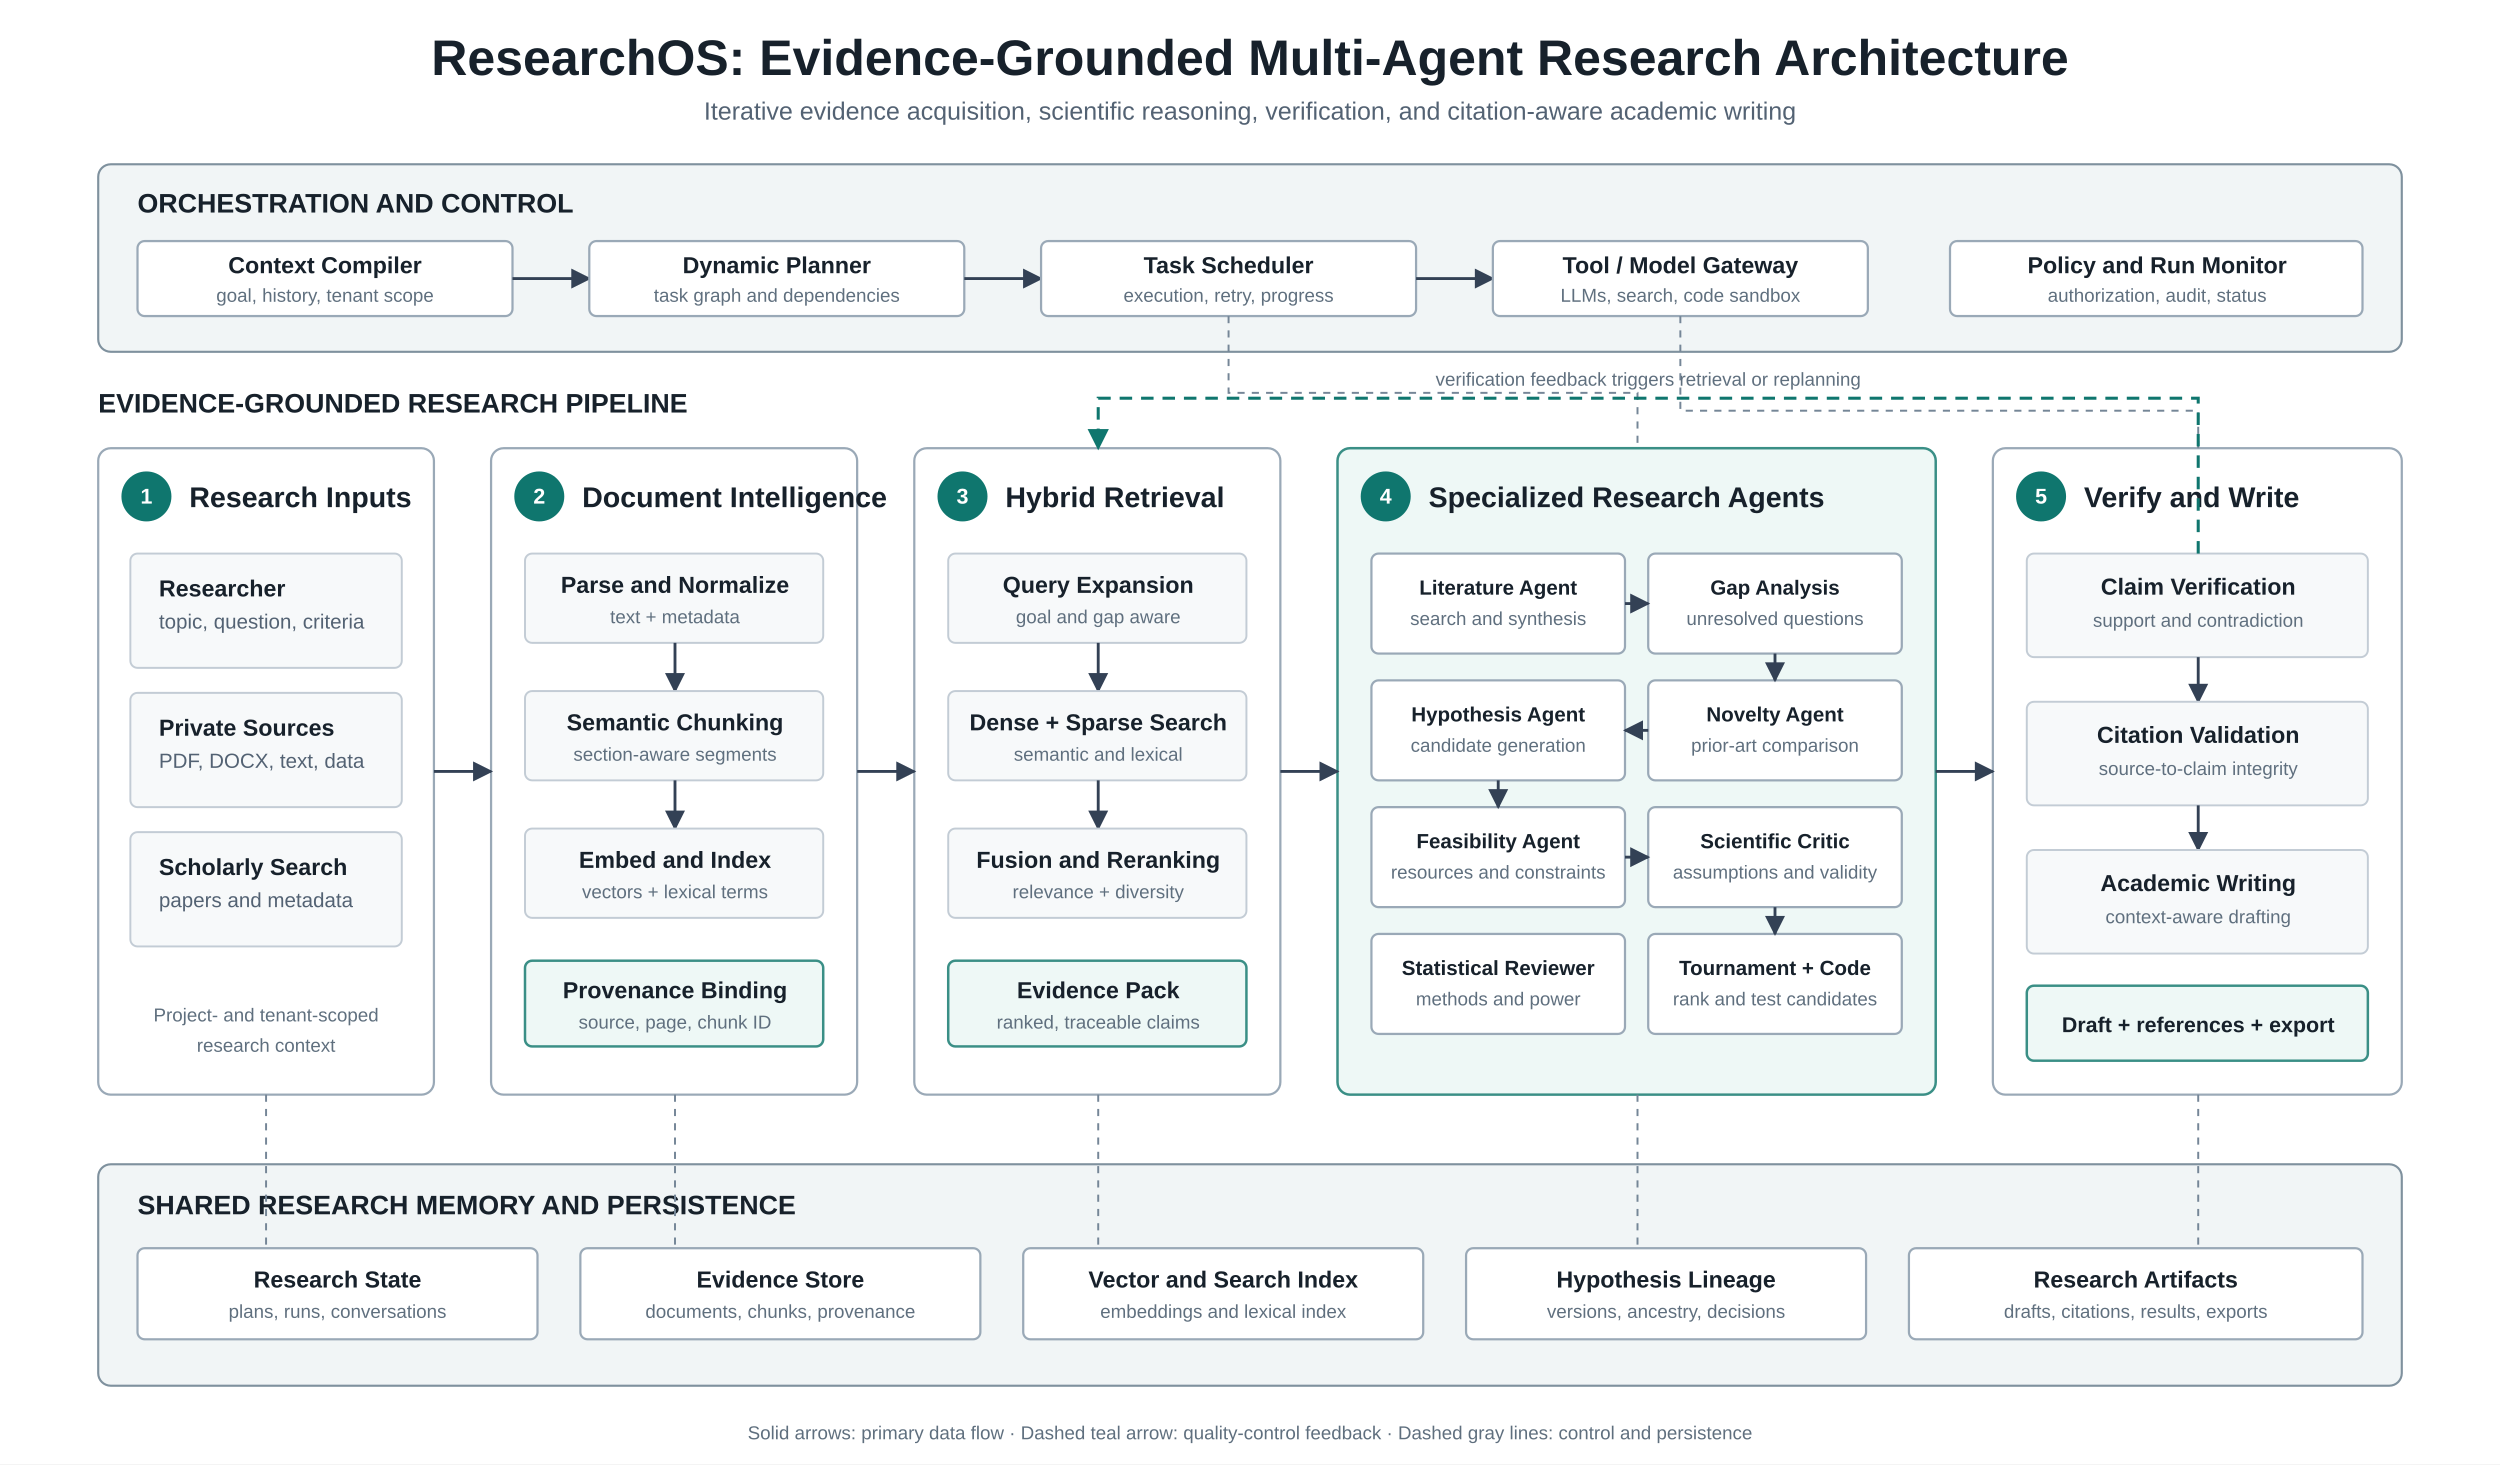
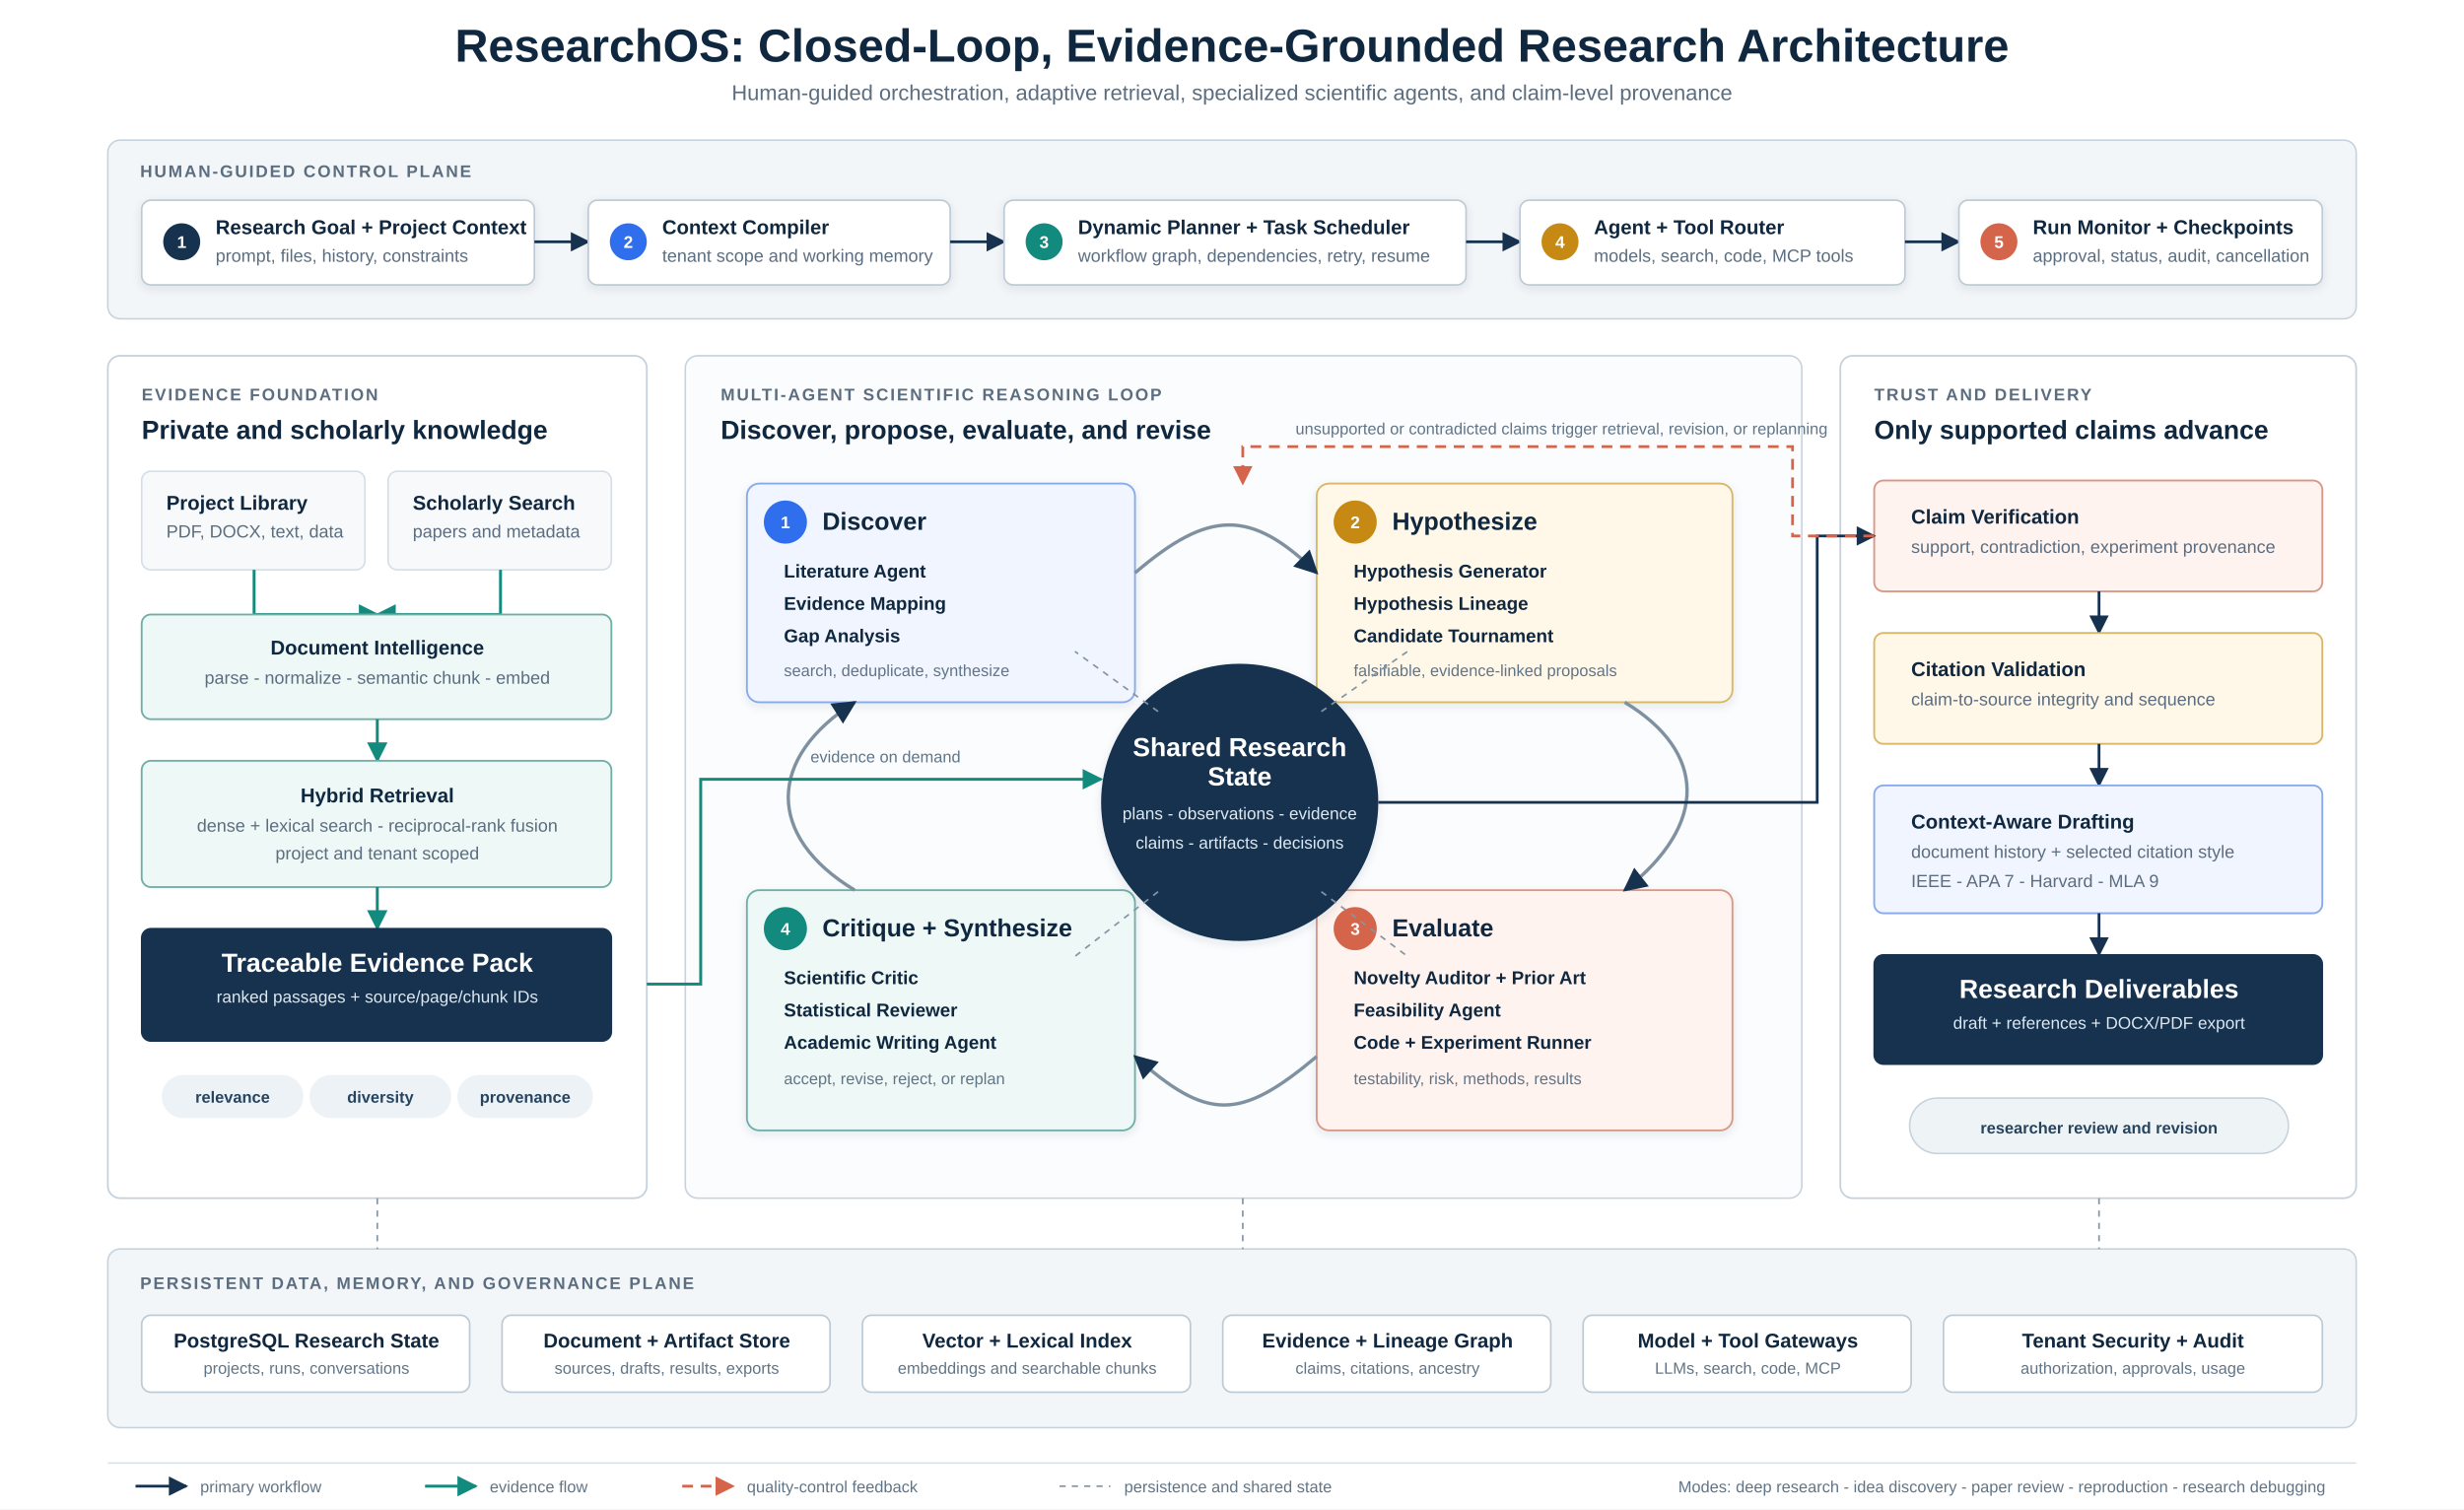
- <svg xmlns="http://www.w3.org/2000/svg" width="1400" height="820" viewBox="0 0 1400 820" role="img" aria-labelledby="title desc">
+ <svg xmlns="http://www.w3.org/2000/svg" width="1600" height="980" viewBox="0 0 1600 980" role="img" aria-labelledby="title desc">
  <defs>
-     <marker id="arrow" viewBox="0 0 10 10" refX="9" refY="5" markerWidth="7" markerHeight="7" orient="auto-start-reverse">
-       <path d="M0 0L10 5L0 10z" fill="#334155" />
+     <marker id="arrow-navy" viewBox="0 0 10 10" refX="9" refY="5" markerWidth="7" markerHeight="7" orient="auto-start-reverse">
+       <path d="M0 0L10 5L0 10z" fill="#16324f" />
    </marker>
    <marker id="arrow-teal" viewBox="0 0 10 10" refX="9" refY="5" markerWidth="7" markerHeight="7" orient="auto-start-reverse">
-       <path d="M0 0L10 5L0 10z" fill="#0f766e" />
+       <path d="M0 0L10 5L0 10z" fill="#138a7e" />
    </marker>
+     <marker id="arrow-coral" viewBox="0 0 10 10" refX="9" refY="5" markerWidth="7" markerHeight="7" orient="auto-start-reverse">
+       <path d="M0 0L10 5L0 10z" fill="#d5654a" />
+     </marker>
+     <filter id="shadow" x="-15%" y="-15%" width="130%" height="140%">
+       <feDropShadow dx="0" dy="2" stdDeviation="3" flood-color="#16324f" flood-opacity="0.10" />
+     </filter>
    <style>
-       .title{font:700 28px Arial,Helvetica,sans-serif;fill:#17212b}.subtitle{font:400 14px Arial,Helvetica,sans-serif;fill:#536273}
-       .band-title{font:700 15px Arial,Helvetica,sans-serif;fill:#17212b}.stage-no{font:700 12px Arial,Helvetica,sans-serif;fill:#fff}
-       .stage-title{font:700 16px Arial,Helvetica,sans-serif;fill:#17212b}.node-title{font:700 13px Arial,Helvetica,sans-serif;fill:#17212b}
-       .node-copy{font:400 11.5px Arial,Helvetica,sans-serif;fill:#536273}.tiny{font:400 10.5px Arial,Helvetica,sans-serif;fill:#5f6f7e}
-       .agent{font:600 11.5px Arial,Helvetica,sans-serif;fill:#17212b}.output{font:600 12px Arial,Helvetica,sans-serif;fill:#17212b}
-       .box{fill:#fff;stroke:#9aa9b7;stroke-width:1.25}.soft{fill:#f7f9fa;stroke:#c3ccd5;stroke-width:1.1}
-       .teal{fill:#eef8f6;stroke:#3a8f86;stroke-width:1.4}.control{fill:#f1f5f6;stroke:#7f919e;stroke-width:1.2}
-       .arrow{fill:none;stroke:#334155;stroke-width:1.6;marker-end:url(#arrow)}.feedback{fill:none;stroke:#0f766e;stroke-width:1.7;stroke-dasharray:7 5;marker-end:url(#arrow-teal)}
-       .memory-link{fill:none;stroke:#758697;stroke-width:1.1;stroke-dasharray:4 4}
+       .title{font:700 30px Arial,Helvetica,sans-serif;fill:#10283f}.subtitle{font:400 14px Arial,Helvetica,sans-serif;fill:#5b6d7f}
+       .eyebrow{font:700 11px Arial,Helvetica,sans-serif;letter-spacing:1.2px;fill:#5b6d7f}.section{font:700 17px Arial,Helvetica,sans-serif;fill:#10283f}
+       .node-title{font:700 13px Arial,Helvetica,sans-serif;fill:#10283f}.node-copy{font:400 11.5px Arial,Helvetica,sans-serif;fill:#5b6d7f}
+       .stage-no{font:700 11px Arial,Helvetica,sans-serif;fill:#fff}.stage-title{font:700 16px Arial,Helvetica,sans-serif;fill:#10283f}
+       .agent{font:600 12px Arial,Helvetica,sans-serif;fill:#10283f}.tiny{font:400 10.5px Arial,Helvetica,sans-serif;fill:#607487}
+       .pill{font:600 10.5px Arial,Helvetica,sans-serif;fill:#27445f}.center-title{font:700 17px Arial,Helvetica,sans-serif;fill:#fff}.center-copy{font:400 11px Arial,Helvetica,sans-serif;fill:#dce8f2}
+       .panel{fill:#fff;stroke:#c5d1dc;stroke-width:1.15}.panel-soft{fill:#f7f9fb;stroke:#d5dee6;stroke-width:1.05}
+       .node{fill:#fff;stroke:#bdcad5;stroke-width:1.1}.teal-node{fill:#eef9f7;stroke:#70afa8;stroke-width:1.2}.blue-node{fill:#f1f5ff;stroke:#88a9ec;stroke-width:1.2}
+       .amber-node{fill:#fff8e8;stroke:#d8b766;stroke-width:1.2}.coral-node{fill:#fff3ef;stroke:#d99887;stroke-width:1.2}
+       .primary{fill:none;stroke:#16324f;stroke-width:1.8;marker-end:url(#arrow-navy)}.evidence{fill:none;stroke:#138a7e;stroke-width:1.9;marker-end:url(#arrow-teal)}
+       .feedback{fill:none;stroke:#d5654a;stroke-width:1.8;stroke-dasharray:7 5;marker-end:url(#arrow-coral)}.data-link{fill:none;stroke:#8495a5;stroke-width:1.1;stroke-dasharray:4 4}
+       .cycle{fill:none;stroke:#7f91a1;stroke-width:2.2;marker-end:url(#arrow-navy)}
    </style>
  </defs>
-   <rect width="1400" height="820" fill="#fff" />
-   <text x="700" y="42" text-anchor="middle" class="title">ResearchOS: Evidence-Grounded Multi-Agent Research Architecture</text>
-   <text x="700" y="67" text-anchor="middle" class="subtitle">Iterative evidence acquisition, scientific reasoning, verification, and citation-aware academic writing</text>
-   <rect x="55" y="92" width="1290" height="105" rx="7" class="control" />
-   <text x="77" y="119" class="band-title">ORCHESTRATION AND CONTROL</text>
-   <rect x="77" y="135" width="210" height="42" rx="4" class="box" />
-   <text x="182" y="153" text-anchor="middle" class="node-title">Context Compiler</text>
-   <text x="182" y="169" text-anchor="middle" class="tiny">goal, history, tenant scope</text>
-   <path d="M287 156H330" class="arrow" />
-   <rect x="330" y="135" width="210" height="42" rx="4" class="box" />
-   <text x="435" y="153" text-anchor="middle" class="node-title">Dynamic Planner</text>
-   <text x="435" y="169" text-anchor="middle" class="tiny">task graph and dependencies</text>
-   <path d="M540 156H583" class="arrow" />
-   <rect x="583" y="135" width="210" height="42" rx="4" class="box" />
-   <text x="688" y="153" text-anchor="middle" class="node-title">Task Scheduler</text>
-   <text x="688" y="169" text-anchor="middle" class="tiny">execution, retry, progress</text>
-   <path d="M793 156H836" class="arrow" />
-   <rect x="836" y="135" width="210" height="42" rx="4" class="box" />
-   <text x="941" y="153" text-anchor="middle" class="node-title">Tool / Model Gateway</text>
-   <text x="941" y="169" text-anchor="middle" class="tiny">LLMs, search, code sandbox</text>
-   <rect x="1092" y="135" width="231" height="42" rx="4" class="box" />
-   <text x="1208" y="153" text-anchor="middle" class="node-title">Policy and Run Monitor</text>
-   <text x="1208" y="169" text-anchor="middle" class="tiny">authorization, audit, status</text>
-   <text x="55" y="231" class="band-title">EVIDENCE-GROUNDED RESEARCH PIPELINE</text>
-   <rect x="55" y="251" width="188" height="362" rx="7" class="box" />
-   <circle cx="82" cy="278" r="14" fill="#0f766e" />
-   <text x="82" y="282" text-anchor="middle" class="stage-no">1</text>
-   <text x="106" y="284" class="stage-title">Research Inputs</text>
-   <rect x="73" y="310" width="152" height="64" rx="4" class="soft" />
-   <text x="89" y="334" class="node-title">Researcher</text>
-   <text x="89" y="352" class="node-copy">topic, question, criteria</text>
-   <rect x="73" y="388" width="152" height="64" rx="4" class="soft" />
-   <text x="89" y="412" class="node-title">Private Sources</text>
-   <text x="89" y="430" class="node-copy">PDF, DOCX, text, data</text>
-   <rect x="73" y="466" width="152" height="64" rx="4" class="soft" />
-   <text x="89" y="490" class="node-title">Scholarly Search</text>
-   <text x="89" y="508" class="node-copy">papers and metadata</text>
-   <text x="149" y="572" text-anchor="middle" class="tiny">Project- and tenant-scoped</text>
-   <text x="149" y="589" text-anchor="middle" class="tiny">research context</text>
-   <rect x="275" y="251" width="205" height="362" rx="7" class="box" />
-   <circle cx="302" cy="278" r="14" fill="#0f766e" />
-   <text x="302" y="282" text-anchor="middle" class="stage-no">2</text>
-   <text x="326" y="284" class="stage-title">Document Intelligence</text>
-   <rect x="294" y="310" width="167" height="50" rx="4" class="soft" />
-   <text x="378" y="332" text-anchor="middle" class="node-title">Parse and Normalize</text>
-   <text x="378" y="349" text-anchor="middle" class="tiny">text + metadata</text>
-   <path d="M378 360V387" class="arrow" />
-   <rect x="294" y="387" width="167" height="50" rx="4" class="soft" />
-   <text x="378" y="409" text-anchor="middle" class="node-title">Semantic Chunking</text>
-   <text x="378" y="426" text-anchor="middle" class="tiny">section-aware segments</text>
-   <path d="M378 437V464" class="arrow" />
-   <rect x="294" y="464" width="167" height="50" rx="4" class="soft" />
-   <text x="378" y="486" text-anchor="middle" class="node-title">Embed and Index</text>
-   <text x="378" y="503" text-anchor="middle" class="tiny">vectors + lexical terms</text>
-   <rect x="294" y="538" width="167" height="48" rx="4" class="teal" />
-   <text x="378" y="559" text-anchor="middle" class="node-title">Provenance Binding</text>
-   <text x="378" y="576" text-anchor="middle" class="tiny">source, page, chunk ID</text>
-   <rect x="512" y="251" width="205" height="362" rx="7" class="box" />
-   <circle cx="539" cy="278" r="14" fill="#0f766e" />
-   <text x="539" y="282" text-anchor="middle" class="stage-no">3</text>
-   <text x="563" y="284" class="stage-title">Hybrid Retrieval</text>
-   <rect x="531" y="310" width="167" height="50" rx="4" class="soft" />
-   <text x="615" y="332" text-anchor="middle" class="node-title">Query Expansion</text>
-   <text x="615" y="349" text-anchor="middle" class="tiny">goal and gap aware</text>
-   <path d="M615 360V387" class="arrow" />
-   <rect x="531" y="387" width="167" height="50" rx="4" class="soft" />
-   <text x="615" y="409" text-anchor="middle" class="node-title">Dense + Sparse Search</text>
-   <text x="615" y="426" text-anchor="middle" class="tiny">semantic and lexical</text>
-   <path d="M615 437V464" class="arrow" />
-   <rect x="531" y="464" width="167" height="50" rx="4" class="soft" />
-   <text x="615" y="486" text-anchor="middle" class="node-title">Fusion and Reranking</text>
-   <text x="615" y="503" text-anchor="middle" class="tiny">relevance + diversity</text>
-   <rect x="531" y="538" width="167" height="48" rx="4" class="teal" />
-   <text x="615" y="559" text-anchor="middle" class="node-title">Evidence Pack</text>
-   <text x="615" y="576" text-anchor="middle" class="tiny">ranked, traceable claims</text>
-   <rect x="749" y="251" width="335" height="362" rx="7" class="teal" />
-   <circle cx="776" cy="278" r="14" fill="#0f766e" />
-   <text x="776" y="282" text-anchor="middle" class="stage-no">4</text>
-   <text x="800" y="284" class="stage-title">Specialized Research Agents</text>
-   <rect x="768" y="310" width="142" height="56" rx="4" class="box" />
-   <text x="839" y="333" text-anchor="middle" class="agent">Literature Agent</text>
-   <text x="839" y="350" text-anchor="middle" class="tiny">search and synthesis</text>
-   <rect x="923" y="310" width="142" height="56" rx="4" class="box" />
-   <text x="994" y="333" text-anchor="middle" class="agent">Gap Analysis</text>
-   <text x="994" y="350" text-anchor="middle" class="tiny">unresolved questions</text>
-   <rect x="768" y="381" width="142" height="56" rx="4" class="box" />
-   <text x="839" y="404" text-anchor="middle" class="agent">Hypothesis Agent</text>
-   <text x="839" y="421" text-anchor="middle" class="tiny">candidate generation</text>
-   <rect x="923" y="381" width="142" height="56" rx="4" class="box" />
-   <text x="994" y="404" text-anchor="middle" class="agent">Novelty Agent</text>
-   <text x="994" y="421" text-anchor="middle" class="tiny">prior-art comparison</text>
-   <rect x="768" y="452" width="142" height="56" rx="4" class="box" />
-   <text x="839" y="475" text-anchor="middle" class="agent">Feasibility Agent</text>
-   <text x="839" y="492" text-anchor="middle" class="tiny">resources and constraints</text>
-   <rect x="923" y="452" width="142" height="56" rx="4" class="box" />
-   <text x="994" y="475" text-anchor="middle" class="agent">Scientific Critic</text>
-   <text x="994" y="492" text-anchor="middle" class="tiny">assumptions and validity</text>
-   <rect x="768" y="523" width="142" height="56" rx="4" class="box" />
-   <text x="839" y="546" text-anchor="middle" class="agent">Statistical Reviewer</text>
-   <text x="839" y="563" text-anchor="middle" class="tiny">methods and power</text>
-   <rect x="923" y="523" width="142" height="56" rx="4" class="box" />
-   <text x="994" y="546" text-anchor="middle" class="agent">Tournament + Code</text>
-   <text x="994" y="563" text-anchor="middle" class="tiny">rank and test candidates</text>
-   <path d="M910 338H923" class="arrow" />
-   <path d="M994 366V381" class="arrow" />
-   <path d="M923 409H910" class="arrow" />
-   <path d="M839 437V452" class="arrow" />
-   <path d="M910 480H923" class="arrow" />
-   <path d="M994 508V523" class="arrow" />
-   <rect x="1116" y="251" width="229" height="362" rx="7" class="box" />
-   <circle cx="1143" cy="278" r="14" fill="#0f766e" />
-   <text x="1143" y="282" text-anchor="middle" class="stage-no">5</text>
-   <text x="1167" y="284" class="stage-title">Verify and Write</text>
-   <rect x="1135" y="310" width="191" height="58" rx="4" class="soft" />
-   <text x="1231" y="333" text-anchor="middle" class="node-title">Claim Verification</text>
-   <text x="1231" y="351" text-anchor="middle" class="tiny">support and contradiction</text>
-   <path d="M1231 368V393" class="arrow" />
-   <rect x="1135" y="393" width="191" height="58" rx="4" class="soft" />
-   <text x="1231" y="416" text-anchor="middle" class="node-title">Citation Validation</text>
-   <text x="1231" y="434" text-anchor="middle" class="tiny">source-to-claim integrity</text>
-   <path d="M1231 451V476" class="arrow" />
-   <rect x="1135" y="476" width="191" height="58" rx="4" class="soft" />
-   <text x="1231" y="499" text-anchor="middle" class="node-title">Academic Writing</text>
-   <text x="1231" y="517" text-anchor="middle" class="tiny">context-aware drafting</text>
-   <rect x="1135" y="552" width="191" height="42" rx="4" class="teal" />
-   <text x="1231" y="578" text-anchor="middle" class="output">Draft + references + export</text>
-   <path d="M243 432H275" class="arrow" />
-   <path d="M480 432H512" class="arrow" />
-   <path d="M717 432H749" class="arrow" />
-   <path d="M1084 432H1116" class="arrow" />
-   <path d="M688 177V220H917V251" class="memory-link" />
-   <path d="M941 177V230H1231V251" class="memory-link" />
-   <path d="M1231 310V223H615V251" class="feedback" />
-   <text x="923" y="216" text-anchor="middle" class="tiny" fill="#0f766e">verification feedback triggers retrieval or replanning</text>
-   <rect x="55" y="652" width="1290" height="124" rx="7" class="control" />
-   <text x="77" y="680" class="band-title">SHARED RESEARCH MEMORY AND PERSISTENCE</text>
-   <rect x="77" y="699" width="224" height="51" rx="4" class="box" />
-   <text x="189" y="721" text-anchor="middle" class="node-title">Research State</text>
-   <text x="189" y="738" text-anchor="middle" class="tiny">plans, runs, conversations</text>
-   <rect x="325" y="699" width="224" height="51" rx="4" class="box" />
-   <text x="437" y="721" text-anchor="middle" class="node-title">Evidence Store</text>
-   <text x="437" y="738" text-anchor="middle" class="tiny">documents, chunks, provenance</text>
-   <rect x="573" y="699" width="224" height="51" rx="4" class="box" />
-   <text x="685" y="721" text-anchor="middle" class="node-title">Vector and Search Index</text>
-   <text x="685" y="738" text-anchor="middle" class="tiny">embeddings and lexical index</text>
-   <rect x="821" y="699" width="224" height="51" rx="4" class="box" />
-   <text x="933" y="721" text-anchor="middle" class="node-title">Hypothesis Lineage</text>
-   <text x="933" y="738" text-anchor="middle" class="tiny">versions, ancestry, decisions</text>
-   <rect x="1069" y="699" width="254" height="51" rx="4" class="box" />
-   <text x="1196" y="721" text-anchor="middle" class="node-title">Research Artifacts</text>
-   <text x="1196" y="738" text-anchor="middle" class="tiny">drafts, citations, results, exports</text>
-   <path d="M149 613V699" class="memory-link" />
-   <path d="M378 613V699" class="memory-link" />
-   <path d="M615 613V699" class="memory-link" />
-   <path d="M917 613V699" class="memory-link" />
-   <path d="M1231 613V699" class="memory-link" />
-   <text x="700" y="806" text-anchor="middle" class="tiny">Solid arrows: primary data flow   ·   Dashed teal arrow: quality-control feedback   ·   Dashed gray lines: control and persistence</text>
+   <rect width="1600" height="980" fill="#ffffff" />
+   <text x="800" y="40" text-anchor="middle" class="title">ResearchOS: Closed-Loop, Evidence-Grounded Research Architecture</text>
+   <text x="800" y="65" text-anchor="middle" class="subtitle">Human-guided orchestration, adaptive retrieval, specialized scientific agents, and claim-level provenance</text>
+   <rect x="70" y="91" width="1460" height="116" rx="8" fill="#f3f6f8" stroke="#c5d1dc" />
+   <text x="91" y="115" class="eyebrow">HUMAN-GUIDED CONTROL PLANE</text>
+   <rect x="92" y="130" width="255" height="55" rx="6" class="node" filter="url(#shadow)" />
+   <circle cx="118" cy="157" r="12" fill="#16324f" />
+   <text x="118" y="161" text-anchor="middle" class="stage-no">1</text>
+   <text x="140" y="152" class="node-title">Research Goal + Project Context</text>
+   <text x="140" y="170" class="node-copy">prompt, files, history, constraints</text>
+   <path d="M347 157H382" class="primary" />
+   <rect x="382" y="130" width="235" height="55" rx="6" class="node" filter="url(#shadow)" />
+   <circle cx="408" cy="157" r="12" fill="#2f6fed" />
+   <text x="408" y="161" text-anchor="middle" class="stage-no">2</text>
+   <text x="430" y="152" class="node-title">Context Compiler</text>
+   <text x="430" y="170" class="node-copy">tenant scope and working memory</text>
+   <path d="M617 157H652" class="primary" />
+   <rect x="652" y="130" width="300" height="55" rx="6" class="node" filter="url(#shadow)" />
+   <circle cx="678" cy="157" r="12" fill="#138a7e" />
+   <text x="678" y="161" text-anchor="middle" class="stage-no">3</text>
+   <text x="700" y="152" class="node-title">Dynamic Planner + Task Scheduler</text>
+   <text x="700" y="170" class="node-copy">workflow graph, dependencies, retry, resume</text>
+   <path d="M952 157H987" class="primary" />
+   <rect x="987" y="130" width="250" height="55" rx="6" class="node" filter="url(#shadow)" />
+   <circle cx="1013" cy="157" r="12" fill="#c68a14" />
+   <text x="1013" y="161" text-anchor="middle" class="stage-no">4</text>
+   <text x="1035" y="152" class="node-title">Agent + Tool Router</text>
+   <text x="1035" y="170" class="node-copy">models, search, code, MCP tools</text>
+   <path d="M1237 157H1272" class="primary" />
+   <rect x="1272" y="130" width="236" height="55" rx="6" class="node" filter="url(#shadow)" />
+   <circle cx="1298" cy="157" r="12" fill="#d5654a" />
+   <text x="1298" y="161" text-anchor="middle" class="stage-no">5</text>
+   <text x="1320" y="152" class="node-title">Run Monitor + Checkpoints</text>
+   <text x="1320" y="170" class="node-copy">approval, status, audit, cancellation</text>
+   <rect x="70" y="231" width="350" height="547" rx="8" class="panel" />
+   <text x="92" y="260" class="eyebrow">EVIDENCE FOUNDATION</text>
+   <text x="92" y="285" class="section">Private and scholarly knowledge</text>
+   <rect x="92" y="306" width="145" height="64" rx="6" class="panel-soft" />
+   <text x="108" y="331" class="node-title">Project Library</text>
+   <text x="108" y="349" class="node-copy">PDF, DOCX, text, data</text>
+   <rect x="252" y="306" width="145" height="64" rx="6" class="panel-soft" />
+   <text x="268" y="331" class="node-title">Scholarly Search</text>
+   <text x="268" y="349" class="node-copy">papers and metadata</text>
+   <path d="M165 370V399H245" class="evidence" />
+   <path d="M325 370V399H245" class="evidence" />
+   <rect x="92" y="399" width="305" height="68" rx="6" class="teal-node" />
+   <text x="245" y="425" text-anchor="middle" class="node-title">Document Intelligence</text>
+   <text x="245" y="444" text-anchor="middle" class="node-copy">parse - normalize - semantic chunk - embed</text>
+   <path d="M245 467V494" class="evidence" />
+   <rect x="92" y="494" width="305" height="82" rx="6" class="teal-node" />
+   <text x="245" y="521" text-anchor="middle" class="node-title">Hybrid Retrieval</text>
+   <text x="245" y="540" text-anchor="middle" class="node-copy">dense + lexical search - reciprocal-rank fusion</text>
+   <text x="245" y="558" text-anchor="middle" class="node-copy">project and tenant scoped</text>
+   <path d="M245 576V603" class="evidence" />
+   <rect x="92" y="603" width="305" height="73" rx="6" fill="#16324f" stroke="#16324f" />
+   <text x="245" y="631" text-anchor="middle" class="center-title">Traceable Evidence Pack</text>
+   <text x="245" y="651" text-anchor="middle" class="center-copy">ranked passages + source/page/chunk IDs</text>
+   <rect x="105" y="698" width="92" height="28" rx="14" fill="#edf2f6" />
+   <text x="151" y="716" text-anchor="middle" class="pill">relevance</text>
+   <rect x="201" y="698" width="92" height="28" rx="14" fill="#edf2f6" />
+   <text x="247" y="716" text-anchor="middle" class="pill">diversity</text>
+   <rect x="297" y="698" width="88" height="28" rx="14" fill="#edf2f6" />
+   <text x="341" y="716" text-anchor="middle" class="pill">provenance</text>
+   <rect x="445" y="231" width="725" height="547" rx="8" fill="#fbfcfd" stroke="#c5d1dc" />
+   <text x="468" y="260" class="eyebrow">MULTI-AGENT SCIENTIFIC REASONING LOOP</text>
+   <text x="468" y="285" class="section">Discover, propose, evaluate, and revise</text>
+   <rect x="485" y="314" width="252" height="142" rx="8" class="blue-node" filter="url(#shadow)" />
+   <circle cx="510" cy="339" r="14" fill="#2f6fed" />
+   <text x="510" y="343" text-anchor="middle" class="stage-no">1</text>
+   <text x="534" y="344" class="stage-title">Discover</text>
+   <text x="509" y="375" class="agent">Literature Agent</text>
+   <text x="509" y="396" class="agent">Evidence Mapping</text>
+   <text x="509" y="417" class="agent">Gap Analysis</text>
+   <text x="509" y="439" class="tiny">search, deduplicate, synthesize</text>
+   <rect x="855" y="314" width="270" height="142" rx="8" class="amber-node" filter="url(#shadow)" />
+   <circle cx="880" cy="339" r="14" fill="#c68a14" />
+   <text x="880" y="343" text-anchor="middle" class="stage-no">2</text>
+   <text x="904" y="344" class="stage-title">Hypothesize</text>
+   <text x="879" y="375" class="agent">Hypothesis Generator</text>
+   <text x="879" y="396" class="agent">Hypothesis Lineage</text>
+   <text x="879" y="417" class="agent">Candidate Tournament</text>
+   <text x="879" y="439" class="tiny">falsifiable, evidence-linked proposals</text>
+   <rect x="855" y="578" width="270" height="156" rx="8" class="coral-node" filter="url(#shadow)" />
+   <circle cx="880" cy="603" r="14" fill="#d5654a" />
+   <text x="880" y="607" text-anchor="middle" class="stage-no">3</text>
+   <text x="904" y="608" class="stage-title">Evaluate</text>
+   <text x="879" y="639" class="agent">Novelty Auditor + Prior Art</text>
+   <text x="879" y="660" class="agent">Feasibility Agent</text>
+   <text x="879" y="681" class="agent">Code + Experiment Runner</text>
+   <text x="879" y="704" class="tiny">testability, risk, methods, results</text>
+   <rect x="485" y="578" width="252" height="156" rx="8" class="teal-node" filter="url(#shadow)" />
+   <circle cx="510" cy="603" r="14" fill="#138a7e" />
+   <text x="510" y="607" text-anchor="middle" class="stage-no">4</text>
+   <text x="534" y="608" class="stage-title">Critique + Synthesize</text>
+   <text x="509" y="639" class="agent">Scientific Critic</text>
+   <text x="509" y="660" class="agent">Statistical Reviewer</text>
+   <text x="509" y="681" class="agent">Academic Writing Agent</text>
+   <text x="509" y="704" class="tiny">accept, revise, reject, or replan</text>
+   <circle cx="805" cy="521" r="90" fill="#16324f" filter="url(#shadow)" />
+   <text x="805" y="491" text-anchor="middle" class="center-title">Shared Research</text>
+   <text x="805" y="510" text-anchor="middle" class="center-title">State</text>
+   <text x="805" y="532" text-anchor="middle" class="center-copy">plans - observations - evidence</text>
+   <text x="805" y="551" text-anchor="middle" class="center-copy">claims - artifacts - decisions</text>
+   <path d="M737 372C785 331 812 330 855 372" class="cycle" />
+   <path d="M1055 456C1108 488 1110 535 1055 578" class="cycle" />
+   <path d="M855 686C805 728 784 728 737 686" class="cycle" />
+   <path d="M555 578C497 543 498 492 555 456" class="cycle" />
+   <path d="M420 639H455V506H715" class="evidence" />
+   <text x="575" y="495" text-anchor="middle" class="tiny" fill="#138a7e">evidence on demand</text>
+   <path d="M752 462L698 423" class="data-link" />
+   <path d="M858 462L914 423" class="data-link" />
+   <path d="M858 579L914 621" class="data-link" />
+   <path d="M752 579L698 621" class="data-link" />
+   <rect x="1195" y="231" width="335" height="547" rx="8" class="panel" />
+   <text x="1217" y="260" class="eyebrow">TRUST AND DELIVERY</text>
+   <text x="1217" y="285" class="section">Only supported claims advance</text>
+   <rect x="1217" y="312" width="291" height="72" rx="6" class="coral-node" />
+   <text x="1241" y="340" class="node-title">Claim Verification</text>
+   <text x="1241" y="359" class="node-copy">support, contradiction, experiment provenance</text>
+   <path d="M1363 384V411" class="primary" />
+   <rect x="1217" y="411" width="291" height="72" rx="6" class="amber-node" />
+   <text x="1241" y="439" class="node-title">Citation Validation</text>
+   <text x="1241" y="458" class="node-copy">claim-to-source integrity and sequence</text>
+   <path d="M1363 483V510" class="primary" />
+   <rect x="1217" y="510" width="291" height="83" rx="6" class="blue-node" />
+   <text x="1241" y="538" class="node-title">Context-Aware Drafting</text>
+   <text x="1241" y="557" class="node-copy">document history + selected citation style</text>
+   <text x="1241" y="576" class="node-copy">IEEE - APA 7 - Harvard - MLA 9</text>
+   <path d="M1363 593V620" class="primary" />
+   <rect x="1217" y="620" width="291" height="71" rx="6" fill="#16324f" stroke="#16324f" />
+   <text x="1363" y="648" text-anchor="middle" class="center-title">Research Deliverables</text>
+   <text x="1363" y="668" text-anchor="middle" class="center-copy">draft + references + DOCX/PDF export</text>
+   <rect x="1240" y="713" width="246" height="36" rx="18" fill="#eef3f6" stroke="#c5d1dc" />
+   <text x="1363" y="736" text-anchor="middle" class="pill">researcher review and revision</text>
+   <path d="M895 521H1180V348H1217" class="primary" />
+   <path d="M1217 348H1164V290H807V314" class="feedback" />
+   <text x="1014" y="282" text-anchor="middle" class="tiny" fill="#d5654a">unsupported or contradicted claims trigger retrieval, revision, or replanning</text>
+   <rect x="70" y="811" width="1460" height="116" rx="8" fill="#f3f6f8" stroke="#c5d1dc" />
+   <text x="91" y="837" class="eyebrow">PERSISTENT DATA, MEMORY, AND GOVERNANCE PLANE</text>
+   <rect x="92" y="854" width="213" height="50" rx="6" class="node" />
+   <text x="199" y="875" text-anchor="middle" class="node-title">PostgreSQL Research State</text>
+   <text x="199" y="892" text-anchor="middle" class="tiny">projects, runs, conversations</text>
+   <rect x="326" y="854" width="213" height="50" rx="6" class="node" />
+   <text x="433" y="875" text-anchor="middle" class="node-title">Document + Artifact Store</text>
+   <text x="433" y="892" text-anchor="middle" class="tiny">sources, drafts, results, exports</text>
+   <rect x="560" y="854" width="213" height="50" rx="6" class="node" />
+   <text x="667" y="875" text-anchor="middle" class="node-title">Vector + Lexical Index</text>
+   <text x="667" y="892" text-anchor="middle" class="tiny">embeddings and searchable chunks</text>
+   <rect x="794" y="854" width="213" height="50" rx="6" class="node" />
+   <text x="901" y="875" text-anchor="middle" class="node-title">Evidence + Lineage Graph</text>
+   <text x="901" y="892" text-anchor="middle" class="tiny">claims, citations, ancestry</text>
+   <rect x="1028" y="854" width="213" height="50" rx="6" class="node" />
+   <text x="1135" y="875" text-anchor="middle" class="node-title">Model + Tool Gateways</text>
+   <text x="1135" y="892" text-anchor="middle" class="tiny">LLMs, search, code, MCP</text>
+   <rect x="1262" y="854" width="246" height="50" rx="6" class="node" />
+   <text x="1385" y="875" text-anchor="middle" class="node-title">Tenant Security + Audit</text>
+   <text x="1385" y="892" text-anchor="middle" class="tiny">authorization, approvals, usage</text>
+   <path d="M245 778V811" class="data-link" />
+   <path d="M807 778V811" class="data-link" />
+   <path d="M1363 778V811" class="data-link" />
+   <line x1="70" y1="950" x2="1530" y2="950" stroke="#d8e0e7" />
+   <path d="M88 965H121" class="primary" />
+   <text x="130" y="969" class="tiny">primary workflow</text>
+   <path d="M276 965H309" class="evidence" />
+   <text x="318" y="969" class="tiny">evidence flow</text>
+   <path d="M443 965H476" class="feedback" />
+   <text x="485" y="969" class="tiny">quality-control feedback</text>
+   <path d="M688 965H721" class="data-link" />
+   <text x="730" y="969" class="tiny">persistence and shared state</text>
+   <text x="1510" y="969" text-anchor="end" class="tiny">Modes: deep research - idea discovery - paper review - reproduction - research debugging</text>
</svg>
